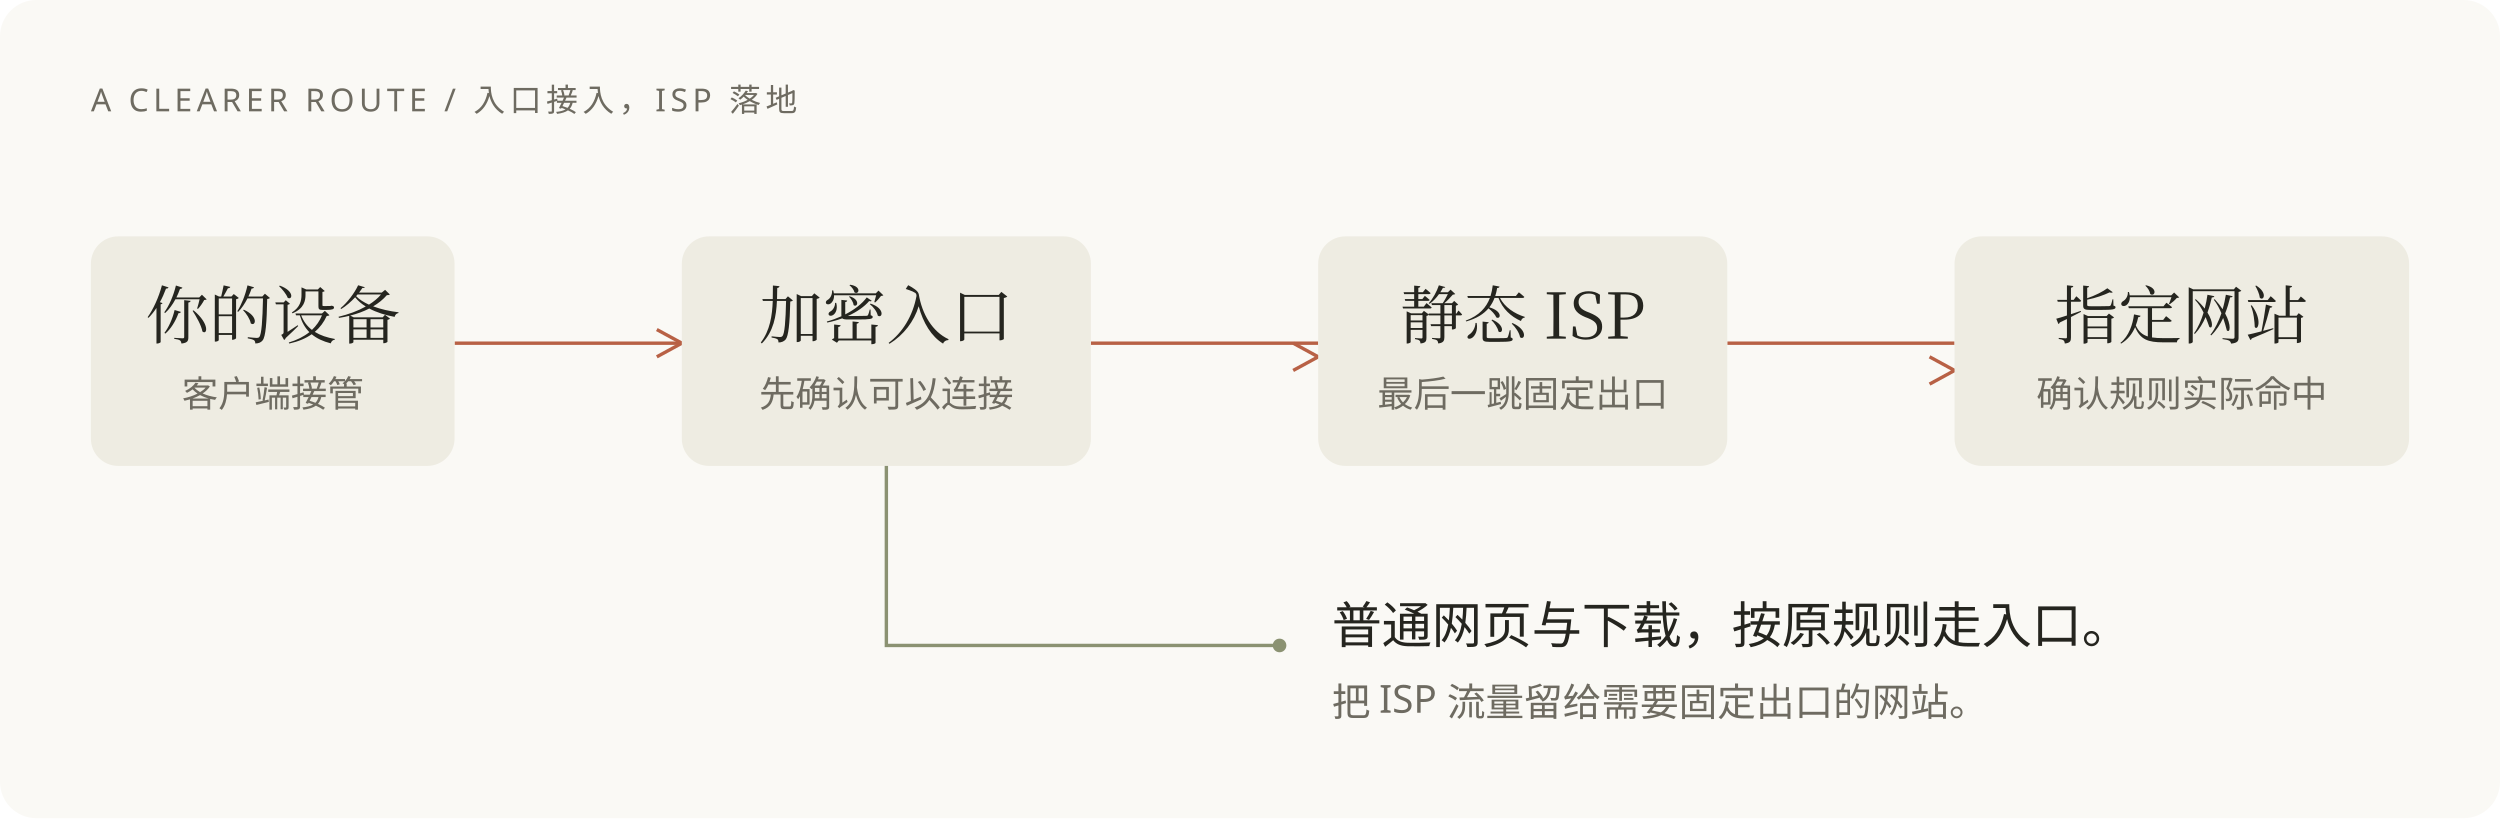
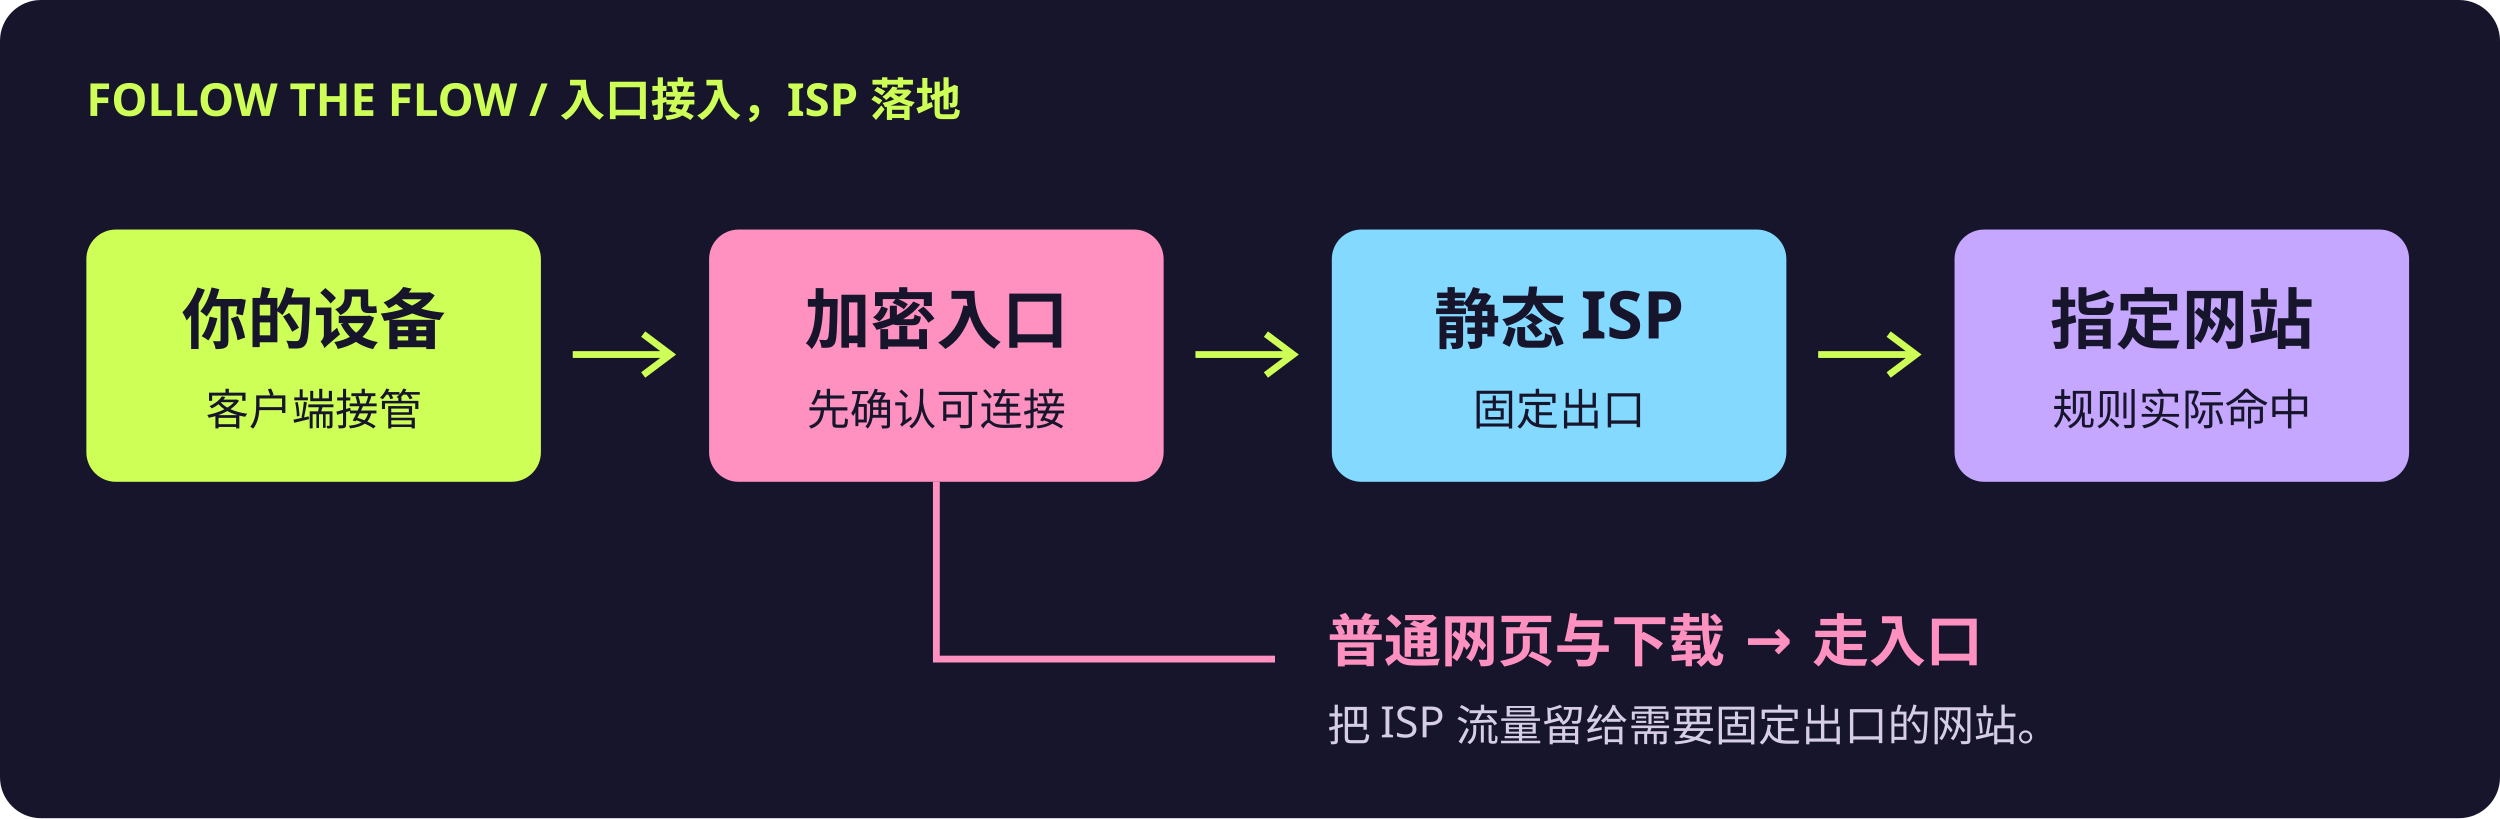
- <svg xmlns="http://www.w3.org/2000/svg" width="1100" height="360" viewBox="0 0 1100 360" role="img" aria-labelledby="title desc">
+ <svg xmlns="http://www.w3.org/2000/svg" width="1100" height="360" viewBox="0 0 1100 360" role="img" aria-labelledby="t d">
  <g font-family="Microsoft YaHei,PingFang SC,sans-serif">
-     <style>.paper{fill:#faf9f5}.ink{fill:#25251f}.muted{fill:#6e6b61}.line{stroke:#dedbd0}.accent{fill:#b86145}.soft{fill:#eeece2}
- @media(prefers-color-scheme:dark){.paper{fill:#262624}.ink{fill:#f5f2e9}.muted{fill:#b7b3a8}.line{stroke:#48463f}.accent{fill:#e3a18a}.soft{fill:#34332e}}</style>
-     <rect width="1100" height="360" rx="16" class="paper" />
-     <text x="40" y="49" font-size="14" letter-spacing="2" class="muted">A CLEARER ROUTE / 入口接入，ISP 落地</text>
-     <path d="M200 151H300M480 151H580M760 151H860" fill="none" stroke="#b86145" stroke-width="1.5" />
-     <path d="m289 145 11 6-11 6m280-6 11 6-11 6m280-6 11 6-11 6" fill="none" stroke="#b86145" stroke-width="1.5" />
-     <g class="soft">
-       <rect x="40" y="104" width="160" height="101" rx="12" />
-       <rect x="300" y="104" width="180" height="101" rx="12" />
-       <rect x="580" y="104" width="180" height="101" rx="12" />
-       <rect x="860" y="104" width="200" height="101" rx="12" />
-     </g>
-     <g font-family="Noto Serif CJK SC,SimSun,serif" font-size="28" class="ink" text-anchor="middle">
-       <text x="120" y="149">你的设备</text>
-       <text x="390" y="149">加密入口</text>
-       <text x="670" y="149">静态 ISP</text>
-       <text x="960" y="149">指定网站</text>
-     </g>
-     <g font-size="16" class="muted" text-anchor="middle">
-       <text x="120" y="179">客户端接管</text>
-       <text x="390" y="179">先确认可以连接</text>
-       <text x="670" y="179">最后一跳固定出口</text>
-       <text x="960" y="179">确认规则实际命中</text>
-     </g>
-     <path d="M390 205V284H563" fill="none" stroke="#8b9272" stroke-width="1.5" />
-     <circle cx="563" cy="284" r="3" fill="#8b9272" />
-     <text x="586" y="283" font-size="22" class="ink">普通网页与下载，按原规则走入口。</text>
-     <text x="586" y="315" font-size="17" class="muted">把 ISP 流量留给需要固定出口的网站。</text>
+     <rect width="1100" height="360" rx="18" fill="#16152b" />
+     <text x="38" y="51" font-size="20" font-weight="700" fill="#ceff57">FOLLOW THE FLOW / 入口接入，ISP 落地</text>
+     <rect x="38" y="101" width="200" height="111" rx="13" fill="#ceff57" />
+     <text x="138" y="151" text-anchor="middle" font-size="29" font-weight="900" fill="#16152b">你的设备</text>
+     <text x="138" y="187" text-anchor="middle" font-size="19" fill="#16152b">客户端接管</text>
+     <path d="M252 156h43m-12-9 12 9-12 9" fill="none" stroke="#ceff57" stroke-width="3" />
+     <rect x="312" y="101" width="200" height="111" rx="13" fill="#ff91c1" />
+     <text x="412" y="151" text-anchor="middle" font-size="29" font-weight="900" fill="#16152b">加密入口</text>
+     <text x="412" y="187" text-anchor="middle" font-size="19" fill="#16152b">先确认可连接</text>
+     <path d="M526 156h43m-12-9 12 9-12 9" fill="none" stroke="#ceff57" stroke-width="3" />
+     <rect x="586" y="101" width="200" height="111" rx="13" fill="#83d9ff" />
+     <text x="686" y="151" text-anchor="middle" font-size="29" font-weight="900" fill="#16152b">静态 ISP</text>
+     <text x="686" y="187" text-anchor="middle" font-size="19" fill="#16152b">固定出口</text>
+     <path d="M800 156h43m-12-9 12 9-12 9" fill="none" stroke="#ceff57" stroke-width="3" />
+     <rect x="860" y="101" width="200" height="111" rx="13" fill="#c5a7ff" />
+     <text x="960" y="151" text-anchor="middle" font-size="29" font-weight="900" fill="#16152b">指定网站</text>
+     <text x="960" y="187" text-anchor="middle" font-size="19" fill="#16152b">规则实际命中</text>
+     <path d="M412 212V290H561" fill="none" stroke="#ff91c1" stroke-width="3" />
+     <text x="584" y="291" font-size="25" font-weight="700" fill="#ff91c1">普通网页与下载 → 走入口</text>
+     <text x="584" y="326" font-size="19" fill="#d6cee7">把 ISP 流量留给需要固定出口的网站。</text>
  </g>
</svg>
